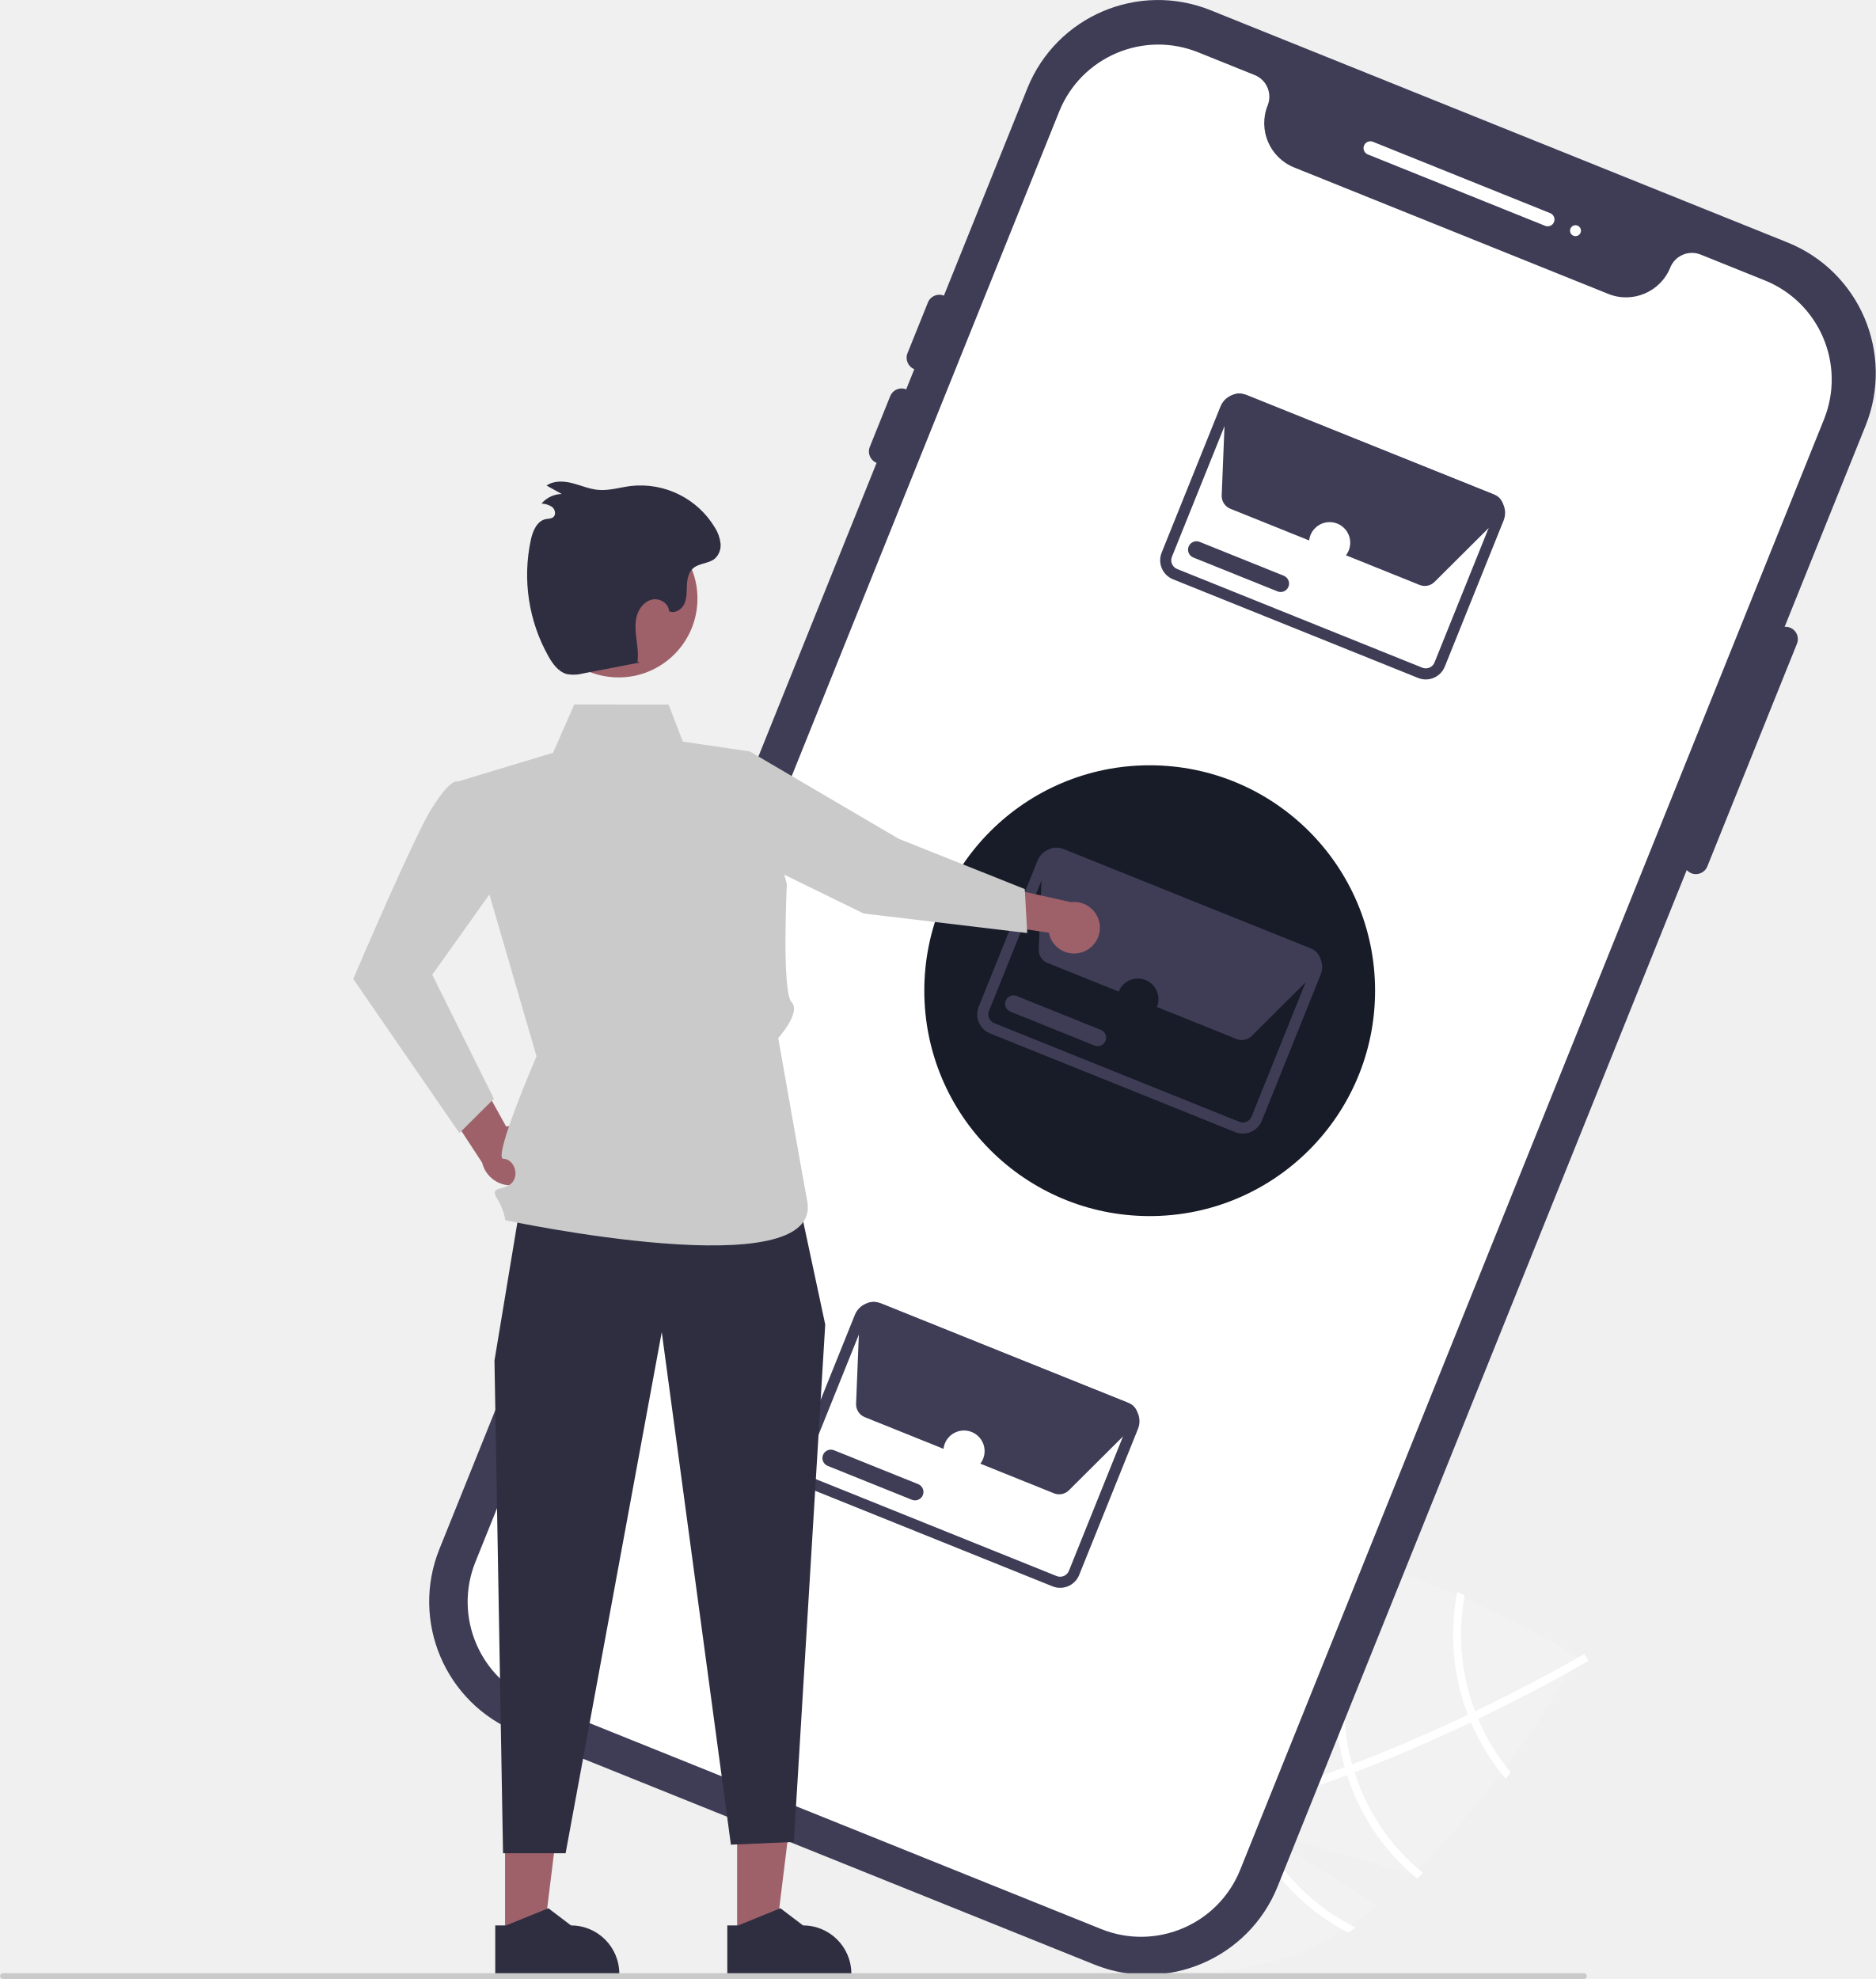
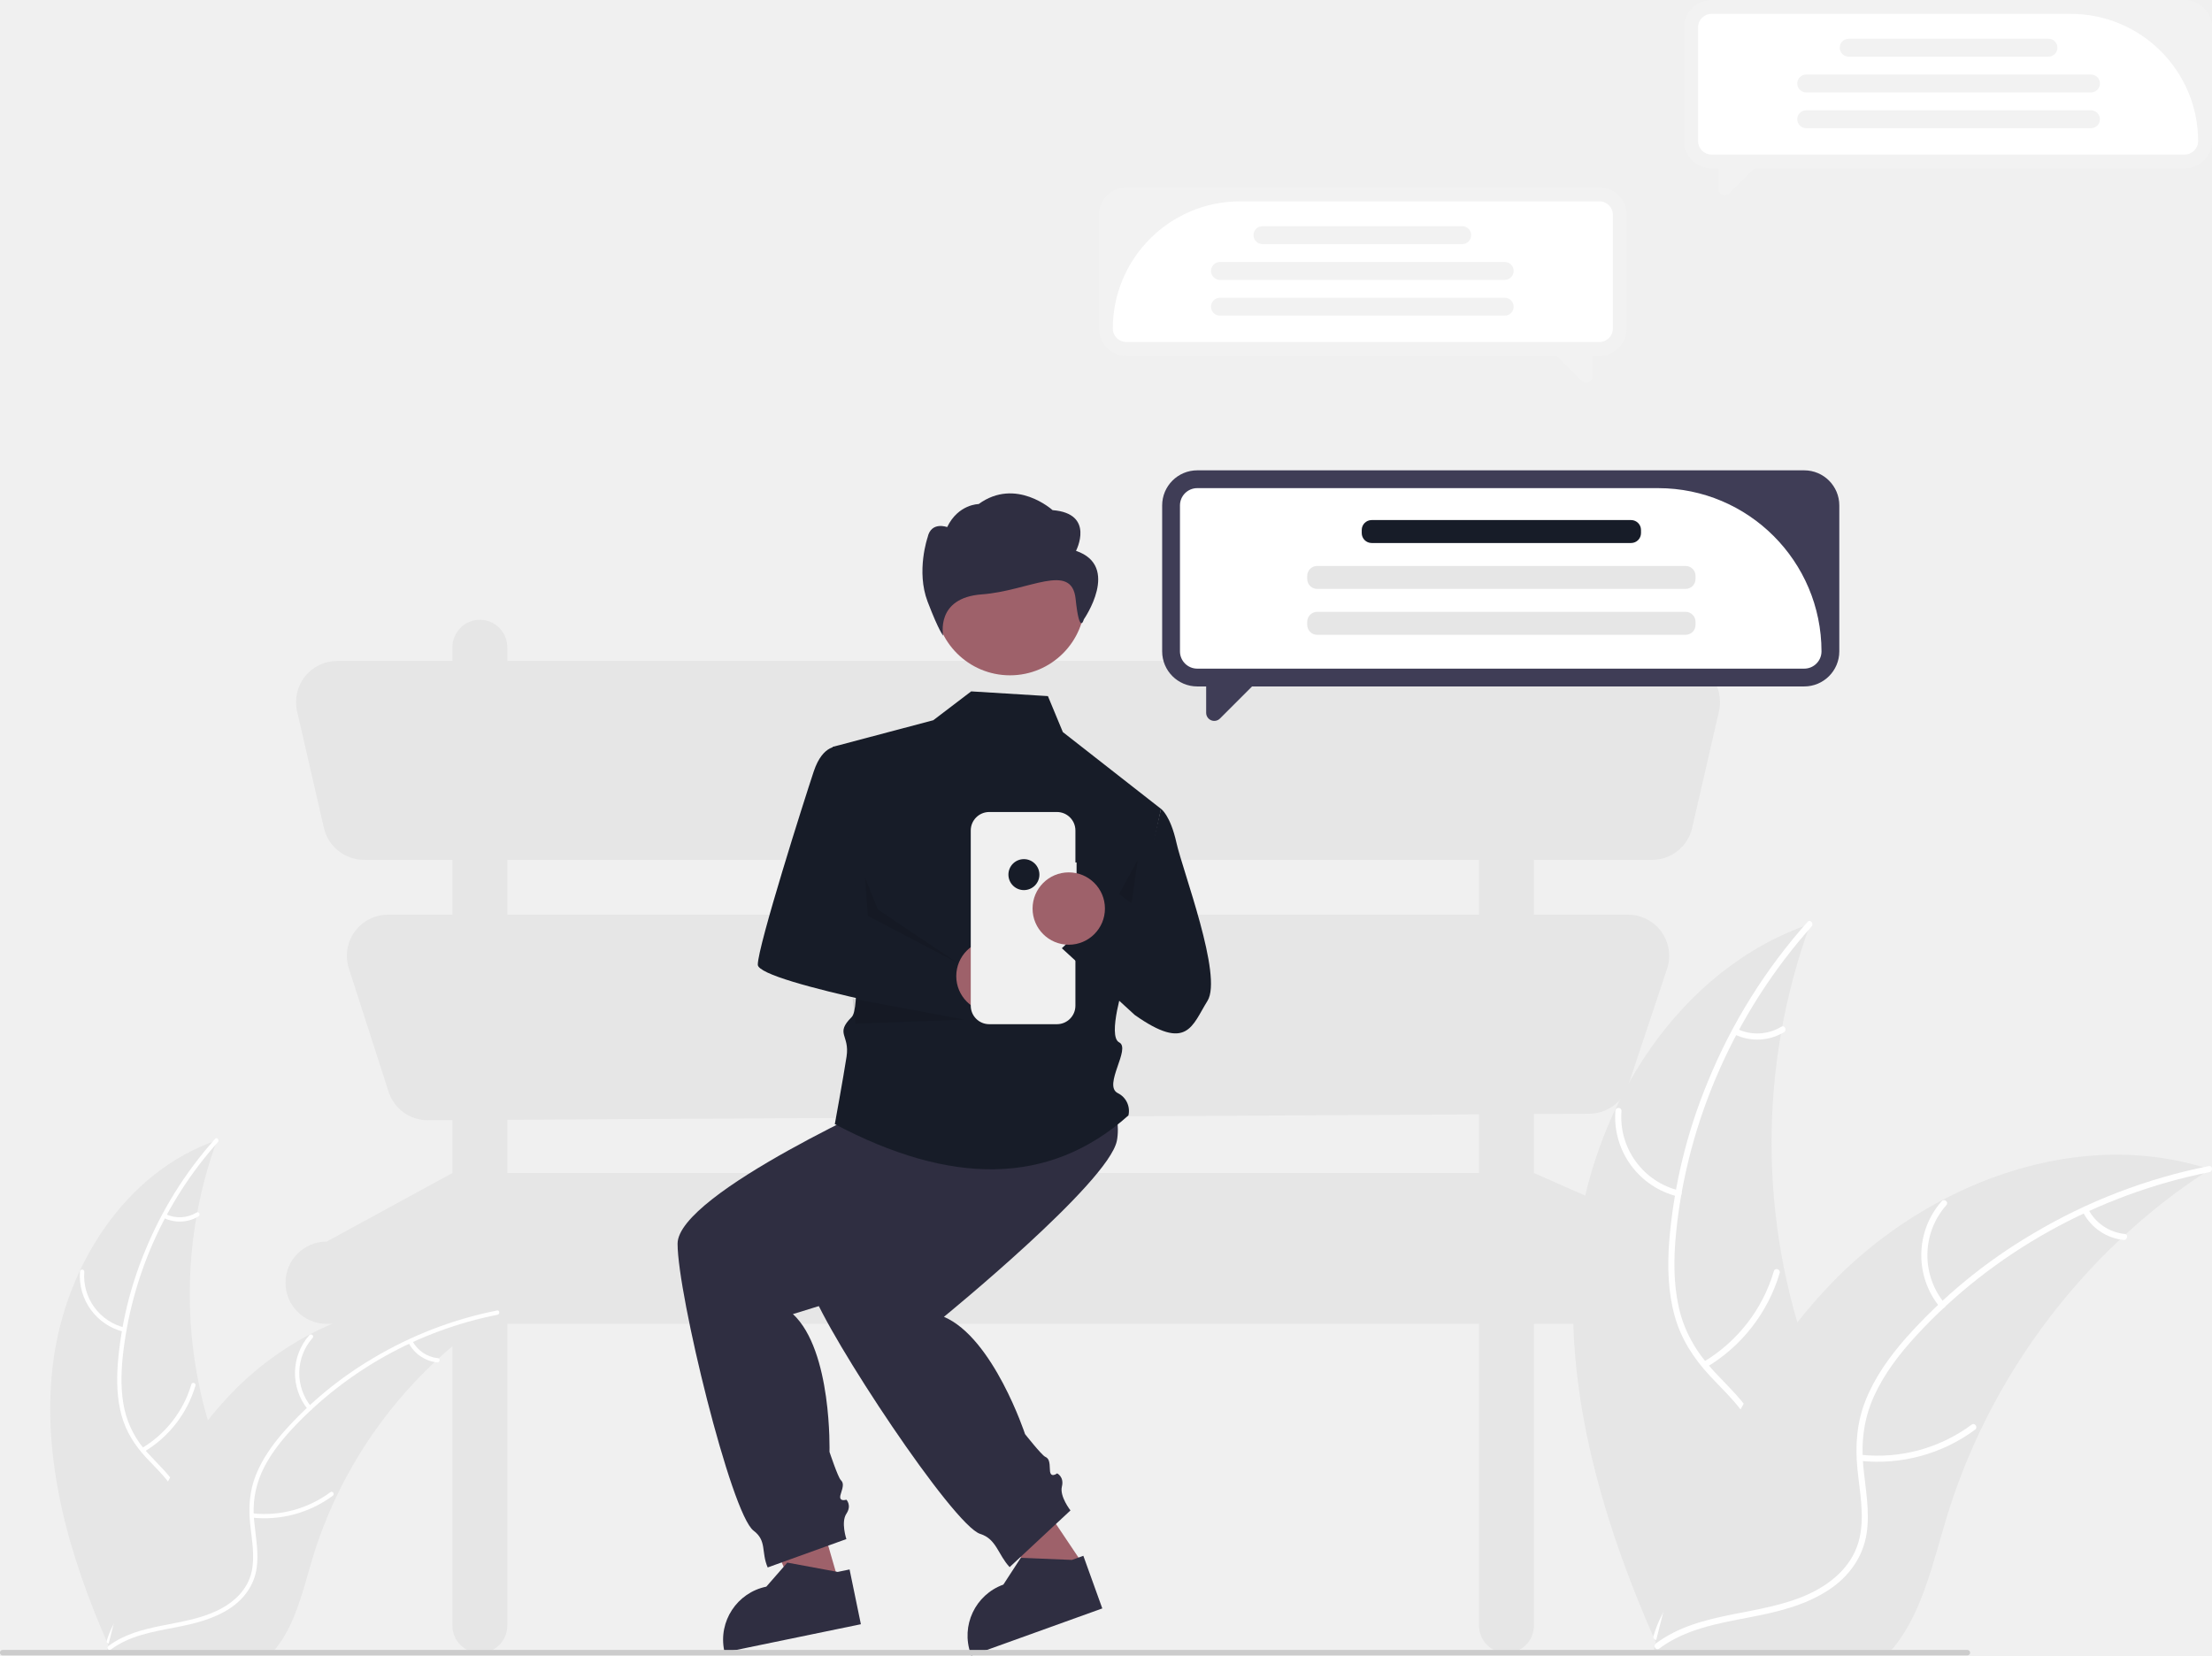
- <svg xmlns="http://www.w3.org/2000/svg" data-name="Layer 1" width="767.931" height="810.136" viewBox="0 0 767.931 810.136">
-   <path d="M779.867,824.976,732.085,794.477l62.239,17.819c39.1-37.353,67.742-89.105,67.742-89.105S757.344,659.245,692.837,676.309,615.951,737.68,628.464,784.986c12.514,47.305,45.181,79.695,109.688,62.631C752.511,843.818,766.614,835.541,779.867,824.976Z" transform="translate(-216.0346 -44.9319)" fill="#f2f2f2" />
-   <path d="M727.333,784.64l-3.18.841c-37.01,9.588-67.496,10.983-91.037,4.124-.345-.094-.678-.208-1.023-.302l.472-1.59.473-1.523c25.516,7.768,57.78,4.37,90.063-3.984,1.043-.259,2.102-.522,3.152-.817,13.635-3.657,27.219-8.143,40.276-13.029,1.014-.369,2.039-.758,3.065-1.148,17.201-6.538,33.399-13.686,47.361-20.31.989-.464,1.974-.943,2.943-1.418,23.586-11.309,40.299-20.9,43.99-23.056.455-.255.701-.405.76-.437l.821,1.383.02.012.825,1.399c-.059.032-.885.537-2.437,1.419-5.788,3.333-21.552,12.185-42.735,22.387-.957.455-1.942.935-2.931,1.399-11.325,5.387-24.063,11.098-37.582,16.527q-5.091,2.054-10.077,3.929c-1.021.405-2.047.794-3.061,1.163Q746.319,779.533,727.333,784.64Z" transform="translate(-216.0346 -44.9319)" fill="#fff" />
-   <path d="M821.141,748.591c-.421-1.017-.846-2.05-1.243-3.107a89.825,89.825,0,0,1-2.805-8.757,87.377,87.377,0,0,1-1.412-38.701c-1.009-.44-2.018-.881-3.047-1.333a90.612,90.612,0,0,0,1.311,40.866,92.94,92.94,0,0,0,3.01,9.343c.393,1.041.818,2.074,1.255,3.087a89.849,89.849,0,0,0,14.244,23.096q1.03-1.359,2.025-2.658A87.077,87.077,0,0,1,821.141,748.591Z" transform="translate(-216.0346 -44.9319)" fill="#fff" />
-   <path d="M770.551,770.445q-.525-1.604-.956-3.233c-.103-.326-.195-.673-.282-1.003a87.84,87.84,0,0,1,17.971-79.332c-1.095-.384-2.191-.768-3.297-1.132a91.102,91.102,0,0,0-17.822,81.296c.117.441.233.881.366,1.318.307,1.098.626,2.175.961,3.249A90.62,90.62,0,0,0,796.207,813.95c.795-.749,1.591-1.499,2.382-2.264A87.237,87.237,0,0,1,770.551,770.445Z" transform="translate(-216.0346 -44.9319)" fill="#fff" />
-   <path d="M727.333,784.64c-.386-1.077-.74-2.162-1.079-3.251-.359-1.168-.703-2.34-1.016-3.521a88.078,88.078,0,0,1,39.669-97.838c-1.462-.371-2.909-.746-4.363-1.086A91.303,91.303,0,0,0,722.09,778.7c.312,1.181.64,2.357,1.011,3.505.327,1.109.682,2.195,1.052,3.275a91.036,91.036,0,0,0,43.714,50.585c1.077-.639,2.126-1.32,3.191-2.006A87.794,87.794,0,0,1,727.333,784.64Z" transform="translate(-216.0346 -44.9319)" fill="#fff" />
-   <path d="M664.11,849.18,427.82,754.069a57.663,57.663,0,0,1-31.924-74.939L636.644,81.024a57.663,57.663,0,0,1,74.939-31.925l236.291,95.111A57.663,57.663,0,0,1,979.798,219.15L739.05,817.255A57.663,57.663,0,0,1,664.11,849.18Z" transform="translate(-216.0346 -44.9319)" fill="#3f3d56" />
-   <path d="M938.553,159.734l-26.302-10.587a9.553,9.553,0,0,0-12.417,5.29,19.531,19.531,0,0,1-25.387,10.815L745.81,113.473A19.531,19.531,0,0,1,734.995,88.086a9.553,9.553,0,0,0-5.29-12.417l-23.192-9.335a43.741,43.741,0,0,0-56.837,24.213l-239.037,593.854a43.741,43.741,0,0,0,24.213,56.838l232.039,93.4a43.741,43.741,0,0,0,56.837-24.213l239.037-593.854A43.741,43.741,0,0,0,938.553,159.734Z" transform="translate(-216.0346 -44.9319)" fill="#fff" />
-   <path d="M848.577,137.371l-72.57-29.211a2.794,2.794,0,1,1,2.086-5.184L850.663,132.187a2.794,2.794,0,1,1-2.086,5.184Z" transform="translate(-216.0346 -44.9319)" fill="#fff" />
-   <circle cx="644.989" cy="94.437" r="2.235" fill="#fff" />
-   <path d="M908.443,402.406a5.035,5.035,0,0,1-2.787-6.543l36.722-91.231a5.029,5.029,0,0,1,9.33,3.756l-36.722,91.231A5.035,5.035,0,0,1,908.443,402.406Z" transform="translate(-216.0346 -44.9319)" fill="#3f3d56" />
-   <path d="M590.34,196.059a5.035,5.035,0,0,1-2.787-6.543l8.346-20.734a5.029,5.029,0,1,1,9.33,3.756l-8.346,20.734A5.035,5.035,0,0,1,590.34,196.059Z" transform="translate(-216.0346 -44.9319)" fill="#3f3d56" />
-   <path d="M574.9,234.418a5.035,5.035,0,0,1-2.787-6.543l8.346-20.734a5.029,5.029,0,1,1,9.33,3.756l-8.346,20.734A5.035,5.035,0,0,1,574.9,234.418Z" transform="translate(-216.0346 -44.9319)" fill="#3f3d56" />
-   <path d="M796.616,322.475,696.237,282.071a8.396,8.396,0,0,1-4.643-10.895l24.091-59.851a8.396,8.396,0,0,1,10.894-4.643l100.379,40.404a8.396,8.396,0,0,1,4.643,10.894l-24.091,59.852A8.398,8.398,0,0,1,796.616,322.475Zm-71.729-111.583a3.849,3.849,0,0,0-4.993,2.129l-24.089,59.847a3.85,3.85,0,0,0,2.129,4.994l100.372,40.401a3.851,3.851,0,0,0,4.997-2.129L827.391,256.288a3.85,3.85,0,0,0-2.129-4.993Z" transform="translate(-216.0346 -44.9319)" fill="#3f3d56" />
-   <path d="M797.211,284.39l-.006-.002L719.72,253.198a5.675,5.675,0,0,1-3.539-5.47l1.463-36.292a5.656,5.656,0,0,1,7.754-5.022l102.546,41.074a5.655,5.655,0,0,1,3.159,7.318l.336.337-3.215,3.203-0-.001-24.912,24.804A5.642,5.642,0,0,1,797.211,284.39Z" transform="translate(-216.0346 -44.9319)" fill="#3f3d56" />
-   <path d="M739.025,287.03,704.563,273.158a3.451,3.451,0,0,1,2.577-6.403l34.462,13.872a3.451,3.451,0,0,1-2.577,6.403Z" transform="translate(-216.0346 -44.9319)" fill="#3f3d56" />
-   <circle cx="544.327" cy="222.18" r="8.436" fill="#fff" />
-   <path d="M646.936,694.335l-100.379-40.405a8.396,8.396,0,0,1-4.643-10.895l24.091-59.851a8.396,8.396,0,0,1,10.894-4.643l100.379,40.404a8.396,8.396,0,0,1,4.643,10.894l-24.091,59.852A8.398,8.398,0,0,1,646.936,694.335ZM575.207,582.752a3.849,3.849,0,0,0-4.993,2.129l-24.089,59.847a3.85,3.85,0,0,0,2.129,4.994L648.625,690.124a3.851,3.851,0,0,0,4.997-2.129l24.089-59.846a3.849,3.849,0,0,0-2.129-4.993Z" transform="translate(-216.0346 -44.9319)" fill="#3f3d56" />
-   <path d="M647.531,656.25l-.006-.002L570.039,625.059a5.675,5.675,0,0,1-3.539-5.47l1.463-36.292a5.656,5.656,0,0,1,7.754-5.022l102.546,41.074a5.655,5.655,0,0,1,3.159,7.318l.336.337-3.215,3.203-0-.001L653.629,655.011A5.642,5.642,0,0,1,647.531,656.25Z" transform="translate(-216.0346 -44.9319)" fill="#3f3d56" />
-   <path d="M589.345,658.89l-34.462-13.872a3.451,3.451,0,0,1,2.577-6.403l34.462,13.872a3.451,3.451,0,0,1-2.577,6.403Z" transform="translate(-216.0346 -44.9319)" fill="#3f3d56" />
-   <circle cx="394.646" cy="594.04" r="8.436" fill="#fff" />
-   <circle cx="470.668" cy="405.554" r="92.272" fill="#171c28" />
-   <path d="M721.721,508.383,621.341,467.979a8.396,8.396,0,0,1-4.643-10.895l24.091-59.851a8.396,8.396,0,0,1,10.894-4.643l100.379,40.404a8.396,8.396,0,0,1,4.643,10.894l-24.091,59.852A8.398,8.398,0,0,1,721.721,508.383ZM649.992,396.8a3.849,3.849,0,0,0-4.993,2.129l-24.089,59.847a3.85,3.85,0,0,0,2.129,4.994l100.372,40.401a3.851,3.851,0,0,0,4.997-2.129l24.089-59.846a3.849,3.849,0,0,0-2.129-4.993Z" transform="translate(-216.0346 -44.9319)" fill="#3f3d56" />
-   <path d="M722.316,470.298l-.006-.002-77.486-31.189a5.675,5.675,0,0,1-3.539-5.47l1.463-36.292a5.656,5.656,0,0,1,7.754-5.022l102.546,41.074a5.655,5.655,0,0,1,3.159,7.318l.336.337-3.215,3.203-0-.001L728.414,469.058A5.642,5.642,0,0,1,722.316,470.298Z" transform="translate(-216.0346 -44.9319)" fill="#3f3d56" />
-   <path d="M664.13,472.938l-34.462-13.872a3.451,3.451,0,0,1,2.577-6.403l34.462,13.872A3.451,3.451,0,0,1,664.13,472.938Z" transform="translate(-216.0346 -44.9319)" fill="#3f3d56" />
-   <path d="M437.354,518.028a12.074,12.074,0,0,0-14.134-11.959l-20.776-37.543-10.343,19.753L413.415,520.903a12.14,12.14,0,0,0,23.939-2.875Z" transform="translate(-216.0346 -44.9319)" fill="#9e616a" />
-   <path d="M423.93,366.384l-21.365-1.499s-2.632-.358-9.869,11.119-32.046,69.676-32.046,69.676l43.464,63.087,14.117-14.053-25.238-50.763,24.191-33.975Z" transform="translate(-216.0346 -44.9319)" fill="#cacaca" />
-   <path d="M659.466,434.585a10.483,10.483,0,0,1-14.034-7.837l-36.854-5.426,12.897-14.436,33.02,7.366a10.539,10.539,0,0,1,4.971,20.333Z" transform="translate(-216.0346 -44.9319)" fill="#9e616a" />
-   <polygon points="301.766 793.352 317.515 793.352 325.007 732.606 301.764 732.607 301.766 793.352" fill="#9e616a" />
-   <path d="M513.784,833.142l4.433-0,17.306-7.038,9.276,7.037H544.8a19.766,19.766,0,0,1,19.765,19.765v.642l-50.781.002Z" transform="translate(-216.0346 -44.9319)" fill="#2f2e41" />
-   <polygon points="206.766 793.352 222.515 793.352 230.007 732.606 206.764 732.607 206.766 793.352" fill="#9e616a" />
-   <path d="M418.784,833.142l4.433-0,17.306-7.038,9.276,7.037H449.8a19.766,19.766,0,0,1,19.765,19.765v.642l-50.781.002Z" transform="translate(-216.0346 -44.9319)" fill="#2f2e41" />
-   <polygon points="212.841 494.222 202.432 556.966 205.932 758.659 231.551 758.659 270.911 545.313 299.224 755.152 324.983 754.037 337.838 542.227 326.287 488.162 212.841 494.222" fill="#2f2e41" />
-   <path d="M523.006,352.559l-27.42-4.04-5.83-15.137-38.63-.053L442.446,353.094l-39.475,11.918,32.705,112.347S417.652,519.111,422.085,519.29s6.617,6.517,3.525,9.848-9.296,1.212-6.194,6.271a23.624,23.624,0,0,1,3.496,9.036s130.8,27.925,123.554-8.084c-.901-4.476-11.83-66.492-11.83-66.492s9.517-10.531,5.449-14.716-1.92-48.384-1.92-48.384Z" transform="translate(-216.0346 -44.9319)" fill="#cacaca" />
-   <polygon points="302.483 312.537 306.971 307.628 367.941 343.378 419.531 363.953 420.531 381.953 353.531 373.953 306.111 350.766 302.483 312.537" fill="#cacaca" />
-   <path d="M501.565,289.971a32.275,32.275,0,0,1-32.275,32.275,33.134,33.134,0,0,1-7.549-.883,32.287,32.287,0,1,1,39.823-31.392Z" transform="translate(-216.0346 -44.9319)" fill="#9e616a" />
-   <path d="M477.935,316.143l-23.181,4.471a15.016,15.016,0,0,1-6.623.275c-3.448-.908-5.759-4.09-7.523-7.189a68.075,68.075,0,0,1-7.244-47.81c.792-3.595,2.484-7.714,6.092-8.446,1.048-.213,2.233-.129,3.063-.804,1.222-.994.82-3.101-.38-4.121a8.157,8.157,0,0,0-4.425-1.438,11.186,11.186,0,0,1,8.273-3.935l-6.2-3.445c2.987-2.072,6.999-1.883,10.522-.988s6.914,2.412,10.533,2.751c4.544.426,9.028-1.034,13.557-1.599a35.542,35.542,0,0,1,34.333,17.089,15.43,15.43,0,0,1,2.281,6.427,7.391,7.391,0,0,1-2.307,6.208c-2.538,2.135-6.537,1.821-8.996,4.047-1.895,1.716-2.367,4.486-2.474,7.041s.014,5.223-1.08,7.534-3.951,4.048-6.235,2.899c-.101-3.164-3.748-5.404-6.846-4.751s-5.385,3.47-6.277,6.508-.627,6.284-.239,9.426.893,6.321.457,9.456" transform="translate(-216.0346 -44.9319)" fill="#2f2e41" />
-   <circle cx="465.83" cy="409.024" r="8.436" fill="#171c28" />
-   <path d="M864.519,855.068h-647.294a1.191,1.191,0,0,1,0-2.381h647.294a1.191,1.191,0,0,1,0,2.381Z" transform="translate(-216.0346 -44.9319)" fill="#cacaca" />
+ <svg xmlns="http://www.w3.org/2000/svg" data-name="Layer 1" width="967.425" height="724.21" viewBox="0 0 967.425 724.21">
+   <path d="M855.153,631.018l-68-30V575.227l24.234-.136a18,18,0,0,0,16.975-12.308l17.024-51.073a18,18,0,0,0-17.076-23.692H787.153v-24h51.668A18,18,0,0,0,856.363,450.051l11.724-51a18,18,0,0,0-17.542-22.033H787.153v-6a12,12,0,1,0-24,0v6h-425v-6a12,12,0,0,0-24,0v6H263.76A18,18,0,0,0,246.218,399.051l11.724,51a18,18,0,0,0,17.542,13.967h38.668v24H285.995a18,18,0,0,0-17.133,23.52l17.376,53.926a18,18,0,0,0,17.234,12.479l10.68-.06v23.134l-55,30a18,18,0,0,0-18,18v0a18,18,0,0,0,18,18h55v132a12,12,0,0,0,24,0v-132h425v132a12,12,0,0,0,24,0v-132h68a18,18,0,0,0,18-18v-0A18,18,0,0,0,855.153,631.018Zm-517-167h425v24h-425Zm0,137V577.749l425-2.388v25.657Z" transform="translate(-116.2873 -87.89509)" fill="#e6e6e6" />
+   <path d="M805.983,630.932c7.475-60.11,44.728-119.335,102.054-138.896a279.081,279.081,0,0,0,.014,191.608c8.809,23.828,21.087,49.412,12.802,73.427-5.155,14.943-17.767,26.375-31.865,33.523-14.098,7.148-29.745,10.555-45.195,13.894l-3.041,2.515C816.224,751.619,798.508,691.042,805.983,630.932Z" transform="translate(-116.2873 -87.89509)" fill="#e6e6e6" />
+   <path d="M908.606,493.173c-33.044,37.002-54.481,84.801-59.3,134.25-1.042,10.691-1.169,21.626,1.168,32.164,2.338,10.542,7.429,19.389,14.653,27.327,6.605,7.256,14.201,13.914,18.926,22.65,4.981,9.208,5.172,19.669,1.762,29.45-4.172,11.967-12.395,21.72-20.768,30.979-9.297,10.28-19.116,20.811-23.068,34.44-.479,1.651-3.013.812-2.535-.837,6.875-23.712,29.894-37.181,40.871-58.538,5.122-9.966,7.272-21.535,2.47-32.055-4.199-9.199-12.026-16.071-18.777-23.361-7.088-7.654-12.523-16.052-15.323-26.186-2.864-10.366-3.165-21.33-2.401-32a231.425,231.425,0,0,1,16.902-70.328,242.769,242.769,0,0,1,43.653-69.956c1.141-1.278,2.9.732,1.766,2.002Z" transform="translate(-116.2873 -87.89509)" fill="#fff" />
+   <path d="M850.024,611.267a35.788,35.788,0,0,1-27.242-37.49c.136-1.712,2.803-1.581,2.667.133a33.139,33.139,0,0,0,25.412,34.822c1.671.397.825,2.93-.837,2.535Z" transform="translate(-116.2873 -87.89509)" fill="#fff" />
+   <path d="M861.294,683.675a68.979,68.979,0,0,0,30.803-39.727c.485-1.65,3.019-.811,2.535.837a71.749,71.749,0,0,1-32.138,41.274c-1.48.878-2.673-1.511-1.201-2.384Z" transform="translate(-116.2873 -87.89509)" fill="#fff" />
+   <path d="M876.119,538.018a20.258,20.258,0,0,0,19.198-.975c1.468-.896,2.66,1.494,1.201,2.384a22.701,22.701,0,0,1-21.235,1.125,1.38,1.38,0,0,1-.849-1.686,1.342,1.342,0,0,1,1.686-.849Z" transform="translate(-116.2873 -87.89509)" fill="#fff" />
+   <path d="M1082.776,599.399c-.901.586-1.802,1.172-2.704,1.78a266.786,266.786,0,0,0-34.112,26.632c-.834.744-1.668,1.51-2.479,2.276A281.253,281.253,0,0,0,982.399,713.701a273.131,273.131,0,0,0-14.961,38.709c-5.521,18.318-10.049,38.619-20.977,53.602a46.856,46.856,0,0,1-3.65,4.506H844.056c-.224-.113-.45-.203-.676-.315l-3.943.18c.158-.698.338-1.419.496-2.118.09-.406.202-.811.293-1.217.067-.27.135-.541.18-.789.022-.09.045-.18.067-.248.045-.248.113-.473.158-.698q1.487-6.05,3.064-12.099c0-.023,0-.023.022-.045,8.09-30.71,18.814-61.015,33.797-88.729.451-.834.901-1.69,1.397-2.523a260.629,260.629,0,0,1,23.41-35.509,230.406,230.406,0,0,1,15.344-17.552,191.6,191.6,0,0,1,47.946-35.915c35.42-18.701,76.426-25.866,114.28-14.443C1080.861,598.791,1081.808,599.084,1082.776,599.399Z" transform="translate(-116.2873 -87.89509)" fill="#e6e6e6" />
+   <path d="M1082.554,600.653c-48.662,9.649-94.556,34.907-128.176,71.488-7.269,7.909-13.954,16.564-18.432,26.385-4.48,9.825-5.742,19.954-4.753,30.641.904,9.77,2.961,19.659,1.475,29.479-1.567,10.351-7.713,18.819-16.324,24.575-10.536,7.043-22.974,9.88-35.234,12.231-13.612,2.611-27.793,5.107-39.154,13.61-1.377,1.03-2.895-1.166-1.52-2.195,19.766-14.793,46.254-11.689,67.877-22.132,10.09-4.873,18.772-12.816,21.272-24.107,2.186-9.873.074-20.073-.928-29.957-1.051-10.379-.335-20.357,3.531-30.133,3.954-10.001,10.315-18.936,17.35-26.996a231.426,231.426,0,0,1,55.838-45.977,242.769,242.769,0,0,1,76.973-29.574c1.681-.333,1.875,2.331.205,2.662Z" transform="translate(-116.2873 -87.89509)" fill="#fff" />
+   <path d="M964.679,659.674a35.788,35.788,0,0,1,.82-46.335c1.14-1.285,3.19.425,2.049,1.712a33.139,33.139,0,0,0-.675,43.103c1.095,1.323-1.106,2.836-2.195,1.52Z" transform="translate(-116.2873 -87.89509)" fill="#fff" />
+   <path d="M930.083,724.273a68.979,68.979,0,0,0,48.513-13.174c1.38-1.025,2.899,1.171,1.52,2.195a71.749,71.749,0,0,1-50.51,13.606c-1.711-.19-1.224-2.816.477-2.627Z" transform="translate(-116.2873 -87.89509)" fill="#fff" />
+   <path d="M1029.615,616.9a20.258,20.258,0,0,0,15.915,10.78c1.712.168,1.224,2.794-.477,2.627a22.701,22.701,0,0,1-17.633-11.887,1.38,1.38,0,0,1,.337-1.857,1.342,1.342,0,0,1,1.857.337Z" transform="translate(-116.2873 -87.89509)" fill="#fff" />
+   <path d="M139.469,684.308c5.253-42.244,31.434-83.866,71.722-97.614a196.133,196.133,0,0,0,.01,134.659c6.191,16.746,14.82,34.726,8.997,51.603-3.623,10.501-12.487,18.536-22.394,23.56-9.908,5.024-20.904,7.418-31.763,9.765l-2.137,1.767C146.666,769.125,134.216,726.552,139.469,684.308Z" transform="translate(-116.2873 -87.89509)" fill="#e6e6e6" />
+   <path d="M211.591,587.494a167.641,167.641,0,0,0-41.675,94.348c-.732,7.513-.821,15.199.821,22.604a41.405,41.405,0,0,0,10.298,19.205c4.642,5.1,9.98,9.779,13.301,15.918,3.501,6.471,3.635,13.823,1.239,20.697-2.932,8.41-8.711,15.265-14.596,21.772-6.534,7.225-13.434,14.626-16.212,24.204-.337,1.161-2.118.571-1.782-.588,4.832-16.664,21.009-26.13,28.723-41.14,3.6-7.004,5.111-15.135,1.736-22.528-2.951-6.465-8.452-11.295-13.196-16.417-4.982-5.379-8.801-11.281-10.769-18.403-2.013-7.285-2.224-14.99-1.687-22.489a162.642,162.642,0,0,1,11.878-49.425,170.614,170.614,0,0,1,30.679-49.164c.802-.898,2.038.515,1.241,1.407Z" transform="translate(-116.2873 -87.89509)" fill="#fff" />
+   <path d="M170.421,670.488a25.152,25.152,0,0,1-19.145-26.347c.096-1.203,1.97-1.111,1.874.094a23.29,23.29,0,0,0,17.859,24.472c1.175.279.58,2.059-.588,1.782Z" transform="translate(-116.2873 -87.89509)" fill="#fff" />
+   <path d="M178.341,721.375a48.477,48.477,0,0,0,21.648-27.919c.341-1.159,2.122-.57,1.782.588a50.424,50.424,0,0,1-22.586,29.007c-1.04.617-1.879-1.062-.844-1.676Z" transform="translate(-116.2873 -87.89509)" fill="#fff" />
+   <path d="M188.759,619.01a14.237,14.237,0,0,0,13.492-.685c1.032-.63,1.869,1.05.844,1.676a15.954,15.954,0,0,1-14.924.791.97.97,0,0,1-.597-1.185.943.943,0,0,1,1.185-.597Z" transform="translate(-116.2873 -87.89509)" fill="#fff" />
+   <path d="M333.994,662.148c-.633.412-1.266.823-1.9,1.251A187.492,187.492,0,0,0,308.121,682.115c-.586.523-1.172,1.061-1.742,1.599a197.66,197.66,0,0,0-42.928,58.762,191.951,191.951,0,0,0-10.514,27.204c-3.88,12.874-7.062,27.141-14.742,37.671a32.929,32.929,0,0,1-2.565,3.167H166.226c-.158-.079-.316-.143-.475-.222l-2.771.127c.111-.491.237-.998.349-1.488.063-.285.142-.57.206-.855.047-.19.095-.38.127-.554.015-.063.032-.127.047-.174.032-.174.08-.333.111-.491q1.045-4.252,2.153-8.503c0-.016,0-.016.015-.032,5.685-21.583,13.222-42.88,23.752-62.357.317-.586.633-1.188.982-1.773a183.167,183.167,0,0,1,16.452-24.955,161.925,161.925,0,0,1,10.783-12.335,134.653,134.653,0,0,1,33.696-25.24c24.892-13.143,53.711-18.178,80.314-10.15C332.648,661.72,333.314,661.926,333.994,662.148Z" transform="translate(-116.2873 -87.89509)" fill="#e6e6e6" />
+   <path d="M333.838,663.028a167.641,167.641,0,0,0-90.08,50.24c-5.108,5.558-9.806,11.641-12.954,18.543a41.405,41.405,0,0,0-3.34,21.534c.636,6.866,2.081,13.816,1.036,20.718-1.101,7.274-5.42,13.226-11.472,17.271-7.405,4.949-16.146,6.943-24.762,8.596-9.567,1.835-19.532,3.589-27.516,9.565-.967.724-2.034-.819-1.068-1.542,13.891-10.396,32.506-8.215,47.703-15.554,7.091-3.425,13.193-9.007,14.949-16.942,1.536-6.939.052-14.107-.652-21.053-.739-7.294-.235-14.306,2.481-21.177,2.779-7.029,7.249-13.308,12.193-18.972a162.642,162.642,0,0,1,39.242-32.312,170.614,170.614,0,0,1,54.095-20.784c1.181-.234,1.318,1.638.144,1.871Z" transform="translate(-116.2873 -87.89509)" fill="#fff" />
+   <path d="M250.998,704.507a25.151,25.151,0,0,1,.576-32.563c.801-.903,2.242.299,1.44,1.203a23.29,23.29,0,0,0-.474,30.292c.77.93-.777,1.993-1.542,1.068Z" transform="translate(-116.2873 -87.89509)" fill="#fff" />
+   <path d="M226.684,749.906a48.477,48.477,0,0,0,34.094-9.258c.97-.721,2.037.823,1.068,1.542a50.424,50.424,0,0,1-35.498,9.562c-1.202-.134-.861-1.979.335-1.846Z" transform="translate(-116.2873 -87.89509)" fill="#fff" />
+   <path d="M296.633,674.447a14.237,14.237,0,0,0,11.185,7.576c1.203.118.86,1.964-.335,1.846a15.954,15.954,0,0,1-12.392-8.354.97.97,0,0,1,.237-1.305.943.943,0,0,1,1.305.237Z" transform="translate(-116.2873 -87.89509)" fill="#fff" />
+   <polygon points="369.216 700.309 351.327 705.484 322.851 638.946 349.254 631.307 369.216 700.309" fill="#9e616a" />
+   <path d="M528.286,547.065l-18.456,19.686s-97.202,43.064-97.202,65.211,23.378,118.118,33.221,125.501c5.929,4.471,3.249,9.286,6.19,16.105l34.413-12.414s-2.461-7.382,0-11.074,0-6.152,0-6.152-3.691,1.23-2.461-2.461,1.23-4.922,0-6.152-4.922-12.304-4.922-12.304,1.23-44.294-15.995-60.29c0,0,79.976-23.378,89.819-39.373s12.304-73.824,12.304-73.824Z" transform="translate(-116.2873 -87.89509)" fill="#2f2e41" />
+   <path d="M492.796,798.403,433.185,810.706l-.156-.754a23.692,23.692,0,0,1,18.413-27.991l.001-0,9.183-10.508,22.021,4.068,5.204-1.074Z" transform="translate(-116.2873 -87.89509)" fill="#2f2e41" />
+   <polygon points="434.294 625.577 411.465 640.882 458.827 695.61 474.295 685.239 434.294 625.577" fill="#9e616a" />
+   <path d="M584.681,513.149c-12.194-25.71,24.976,50.314,20.054,73.858-3.843,18.384-75.615,76.919-75.615,76.919,21.626,9.214,35.473,51.306,35.473,51.306s7.224,9.168,8.799,9.909,1.991,1.899,2.084,5.788,3.149,1.482,3.149,1.482,3.149,1.482,2.084,5.788,3.751,10.419,3.751,10.419L557.857,773.421c-5.077-5.419-5.757-12.322-12.85-14.52-11.762-3.611-66.269-85.989-73.772-106.826s69.363-94.284,69.363-94.284l6.528-36.351Z" transform="translate(-116.2873 -87.89509)" fill="#2f2e41" />
+   <path d="M598.38,791.488l-57.269,20.617-.261-.724A23.692,23.692,0,0,1,555.115,781.065l.001-.001,7.603-11.703,22.375.91,4.999-1.8Z" transform="translate(-116.2873 -87.89509)" fill="#2f2e41" />
+   <path d="M541.039,390.335l-16.578,12.623L480.424,414.621s15.779,110.742,8.332,118.19-.731,7.647-2.227,17.322-5.134,29.506-5.134,29.506c50.27,26.61,93.607,27.324,128.419-3.814a8.671,8.671,0,0,0-4.731-9.787c-6.479-3.438,5.973-19.483.678-22.166s2.152-25.956,2.152-25.956l16.14-76.195-42.928-33.587-6.529-15.73Z" transform="translate(-116.2873 -87.89509)" fill="#171c28" />
+   <circle cx="445.436" cy="395.663" r="5.736" fill="#f2f2f2" />
+   <circle cx="441.722" cy="262.623" r="32.791" fill="#9e616a" />
+   <polygon points="489.473 391.088 494.893 395.153 497.603 376.183 489.473 391.088" opacity="0.1" style="isolation:isolate" />
+   <path d="M483.021,414.513s-6.775-1.355-10.84,10.84-24.47,76.412-24.47,84.542S546.034,535.749,546.034,535.749l-9.658-33.882-44.663-13.972Z" transform="translate(-116.2873 -87.89509)" fill="#171c28" />
+   <circle cx="434.052" cy="427.005" r="15.826" fill="#9e616a" />
+   <polygon points="378.335 383.874 379.574 400.658 418.888 421.292 383.921 397.838 378.335 383.874" opacity="0.1" style="isolation:isolate" />
+   <path d="M587.132,465.162h-.51V451.19a8.086,8.086,0,0,0-8.086-8.086H548.935a8.086,8.086,0,0,0-8.086,8.086v76.648a8.086,8.086,0,0,0,8.086,8.086h29.6a8.086,8.086,0,0,0,8.086-8.086V475.107h.51Z" transform="translate(-116.2873 -87.89509)" fill="#f0f0f0" />
+   <path d="M624.053,441.721s4.065,2.71,6.775,14.905,20.325,58.265,13.55,69.104-8.775,22.409-31.81,6.149L580.693,502.695l23.035-21.68,9.485,6.775Z" transform="translate(-116.2873 -87.89509)" fill="#171c28" />
+   <circle cx="447.81" cy="382.596" r="6.775" fill="#171c28" />
+   <circle cx="467.422" cy="397.439" r="15.826" fill="#9e616a" />
+   <polygon points="372.872 436.86 421.701 446.002 374.16 447.827 372.872 436.86" opacity="0.1" style="isolation:isolate" />
+   <path id="ac86dcea-12c8-45fb-8feb-523bbd8ea0ee-74" data-name="bf427902-b9bf-4946-b5d7-5c1c7e04535e" d="M586.881,328.856s8.538-16.321-10.245-17.805c0,0-16.013-14.526-32.334-2.655,0,0-8.903,0-13.771,10.074,0,0-7.002-2.655-8.541,4.451,0,0-5.123,14.838,0,28.192s6.825,14.838,6.825,14.838-3.595-16.571,16.898-18.055,39.292-14.321,41,2,3.585,8.948,3.585,8.948S606.518,335.533,586.881,328.856Z" transform="translate(-116.2873 -87.89509)" fill="#2f2e41" />
+   <path d="M905.368,293.641H639.908a15.345,15.345,0,0,0-15.345,15.345V372.83a15.345,15.345,0,0,0,15.345,15.345h3.896v11.534a3.539,3.539,0,0,0,6.041,2.502L663.882,388.175h241.485a15.345,15.345,0,0,0,15.345-15.345V308.986A15.345,15.345,0,0,0,905.368,293.641Z" transform="translate(-116.2873 -87.89509)" fill="#3f3d56" />
+   <path d="M905.368,380.388H639.908a7.566,7.566,0,0,1-7.558-7.558V308.986a7.566,7.566,0,0,1,7.558-7.558H841.525a71.482,71.482,0,0,1,71.401,71.402A7.566,7.566,0,0,1,905.368,380.388Z" transform="translate(-116.2873 -87.89509)" fill="#fff" />
+   <rect x="595.559" y="227.497" width="122.141" height="10.039" rx="4.339" fill="#171c28" />
+   <rect x="571.716" y="247.575" width="169.826" height="10.039" rx="4.339" fill="#e6e6e6" />
+   <rect x="571.716" y="267.653" width="169.826" height="10.039" rx="4.339" fill="#e6e6e6" />
+   <path d="M1071.752,87.895H864.836a11.961,11.961,0,0,0-11.961,11.961v49.764a11.961,11.961,0,0,0,11.961,11.961h3.037v8.991a2.758,2.758,0,0,0,4.709,1.95l10.941-10.941h188.229a11.961,11.961,0,0,0,11.961-11.961V99.856A11.961,11.961,0,0,0,1071.752,87.895Z" transform="translate(-116.2873 -87.89509)" fill="#f2f2f2" />
+   <path d="M1071.752,155.511H864.836a5.898,5.898,0,0,1-5.891-5.891V99.856a5.898,5.898,0,0,1,5.891-5.891h157.153a55.718,55.718,0,0,1,55.654,55.655A5.898,5.898,0,0,1,1071.752,155.511Z" transform="translate(-116.2873 -87.89509)" fill="#fff" />
+   <rect x="804.622" y="16.954" width="95.204" height="7.825" rx="3.912" fill="#f2f2f2" />
+   <rect x="786.038" y="32.604" width="132.373" height="7.825" rx="3.912" fill="#f2f2f2" />
+   <rect x="786.038" y="48.254" width="132.373" height="7.825" rx="3.912" fill="#f2f2f2" />
+   <path d="M608.87,169.895H815.786a11.961,11.961,0,0,1,11.961,11.961v49.764a11.961,11.961,0,0,1-11.961,11.961h-3.037v8.991a2.758,2.758,0,0,1-4.709,1.95l-10.941-10.941H608.87a11.961,11.961,0,0,1-11.961-11.961V181.856A11.961,11.961,0,0,1,608.87,169.895Z" transform="translate(-116.2873 -87.89509)" fill="#f2f2f2" />
+   <path d="M602.979,231.62a55.718,55.718,0,0,1,55.654-55.655H815.786a5.898,5.898,0,0,1,5.891,5.891v49.764a5.898,5.898,0,0,1-5.891,5.891H608.87A5.898,5.898,0,0,1,602.979,231.62Z" transform="translate(-116.2873 -87.89509)" fill="#fff" />
+   <rect x="664.509" y="186.849" width="95.204" height="7.825" rx="3.912" transform="translate(1307.934 293.6284) rotate(-180)" fill="#f2f2f2" />
+   <rect x="645.924" y="202.499" width="132.373" height="7.825" rx="3.912" transform="translate(1307.934 324.9284) rotate(-180)" fill="#f2f2f2" />
+   <rect x="645.924" y="218.149" width="132.373" height="7.825" rx="3.912" transform="translate(1307.934 356.2283) rotate(-180)" fill="#f2f2f2" />
+   <path d="M976.772,812.032H117.478a1.191,1.191,0,1,1,0-2.381H976.772a1.191,1.191,0,0,1,0,2.381Z" transform="translate(-116.2873 -87.89509)" fill="#ccc" />
</svg>
